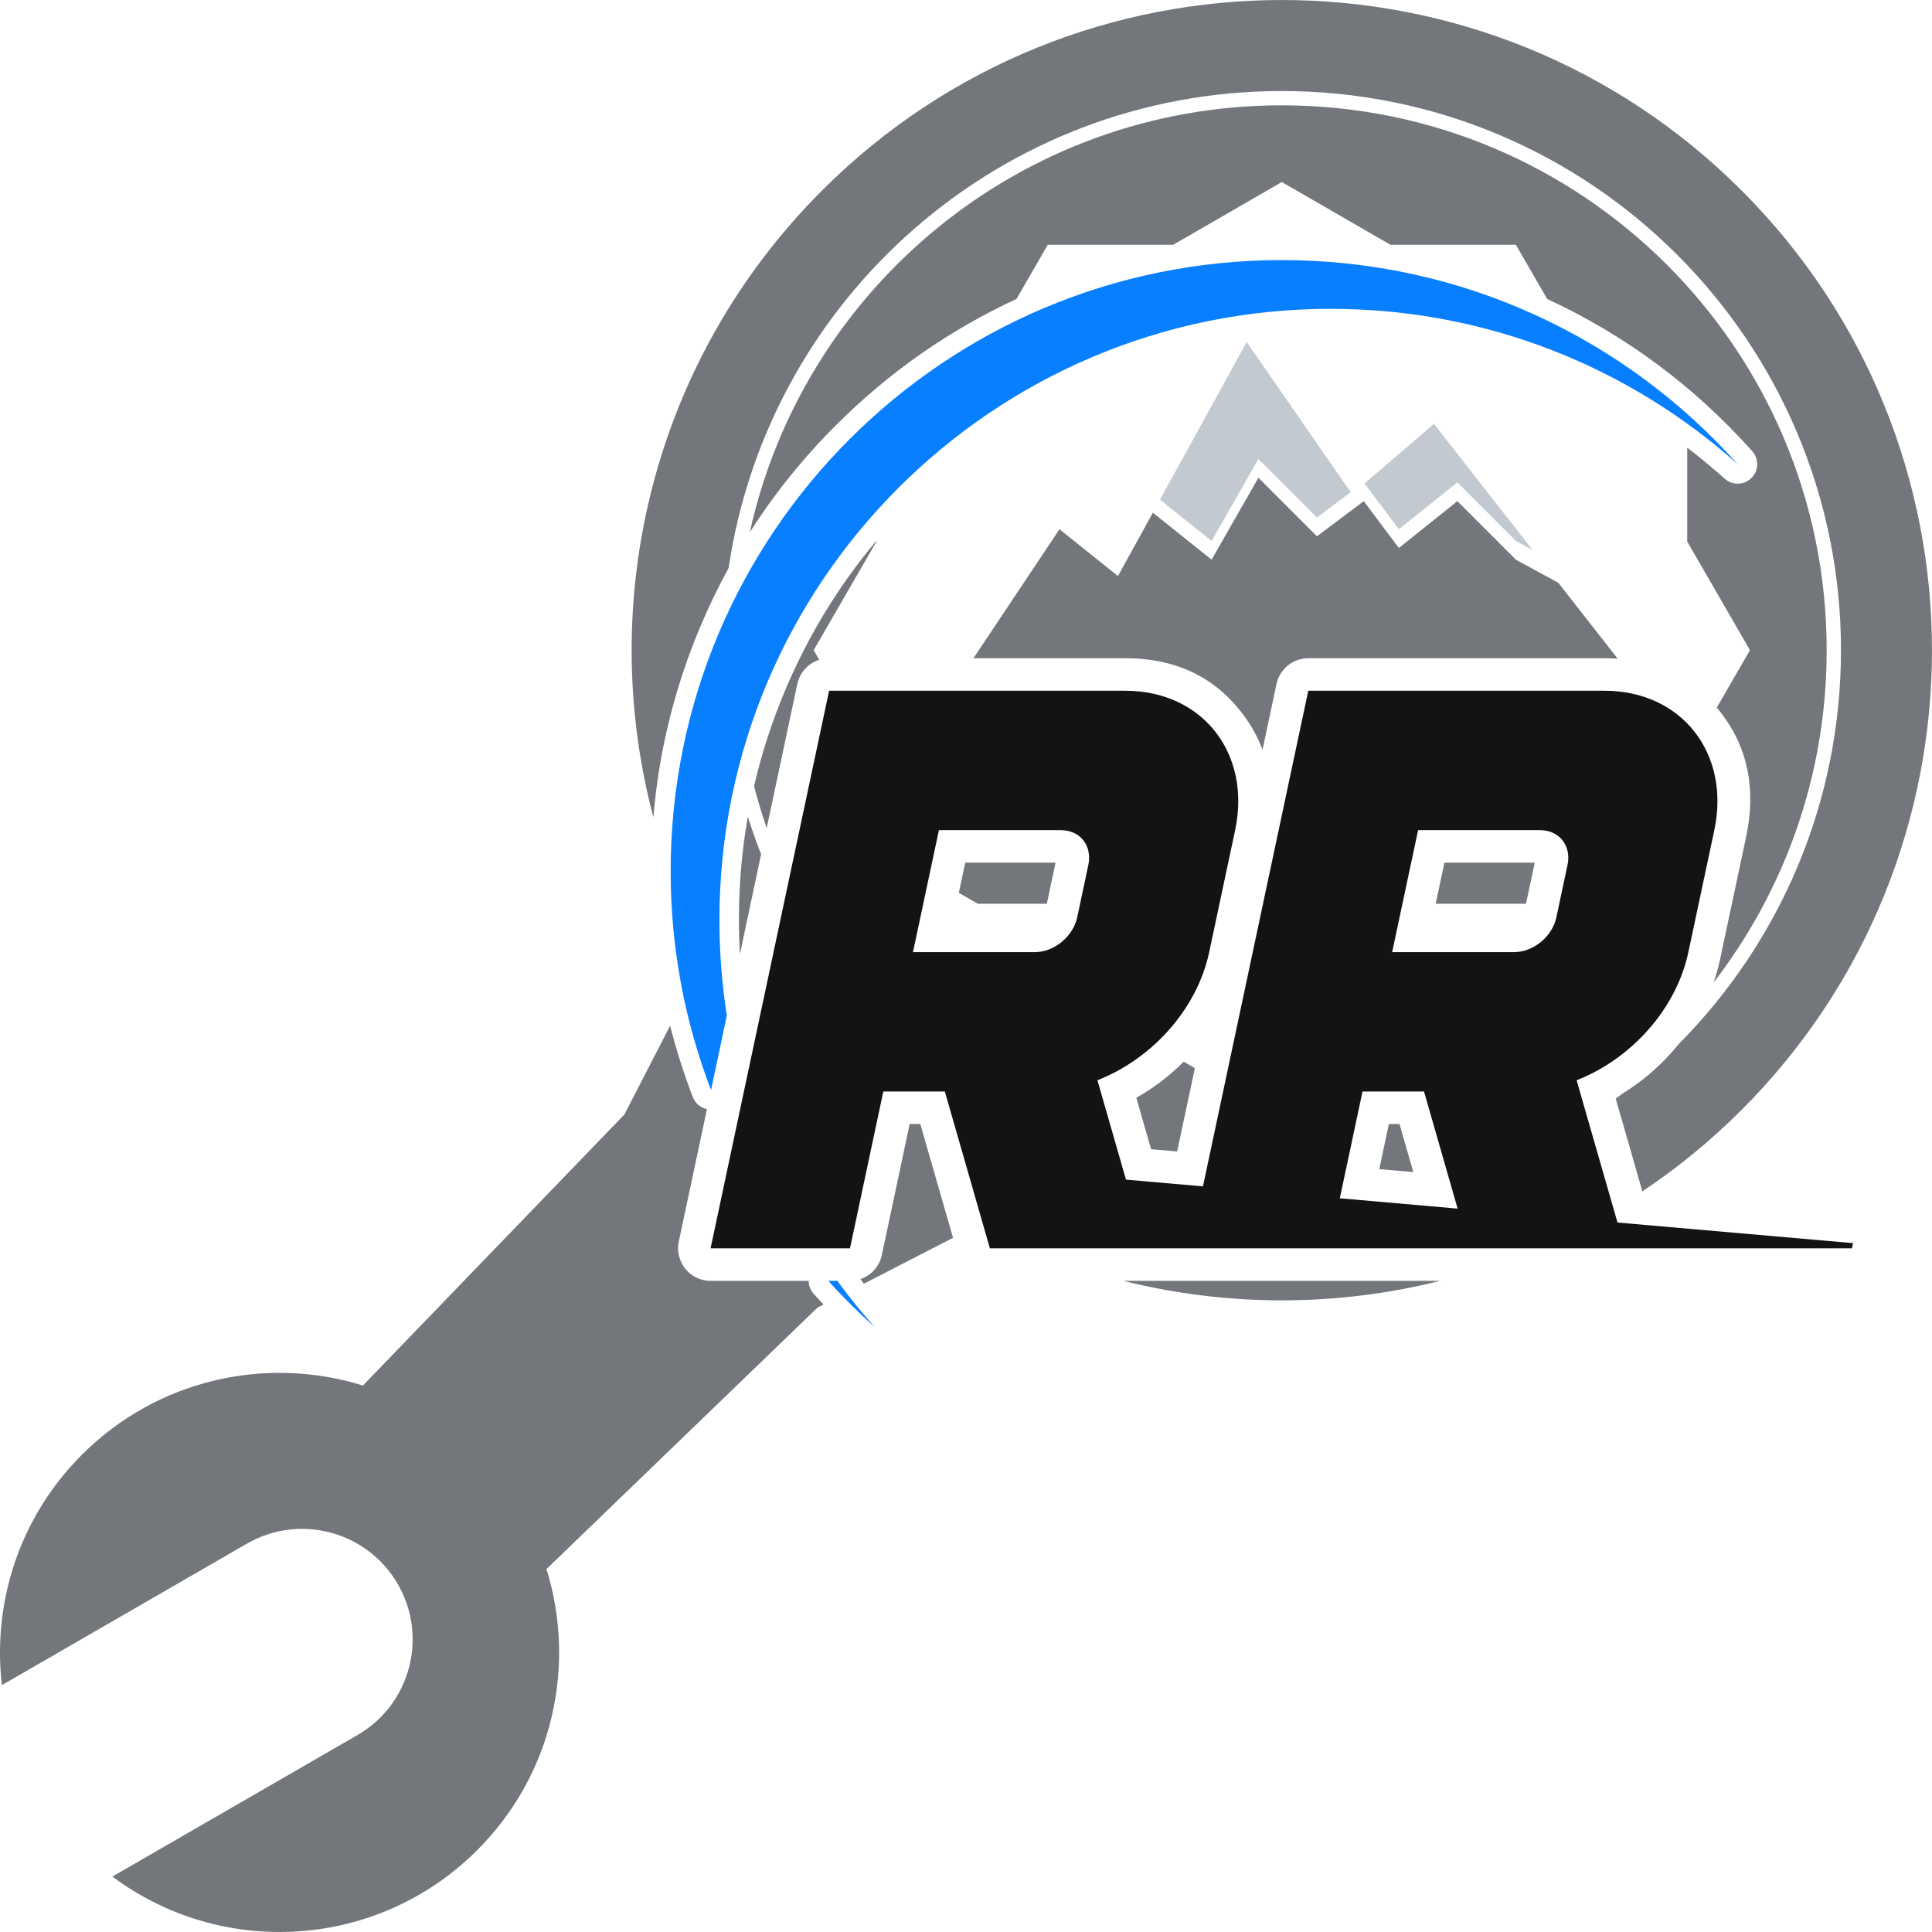
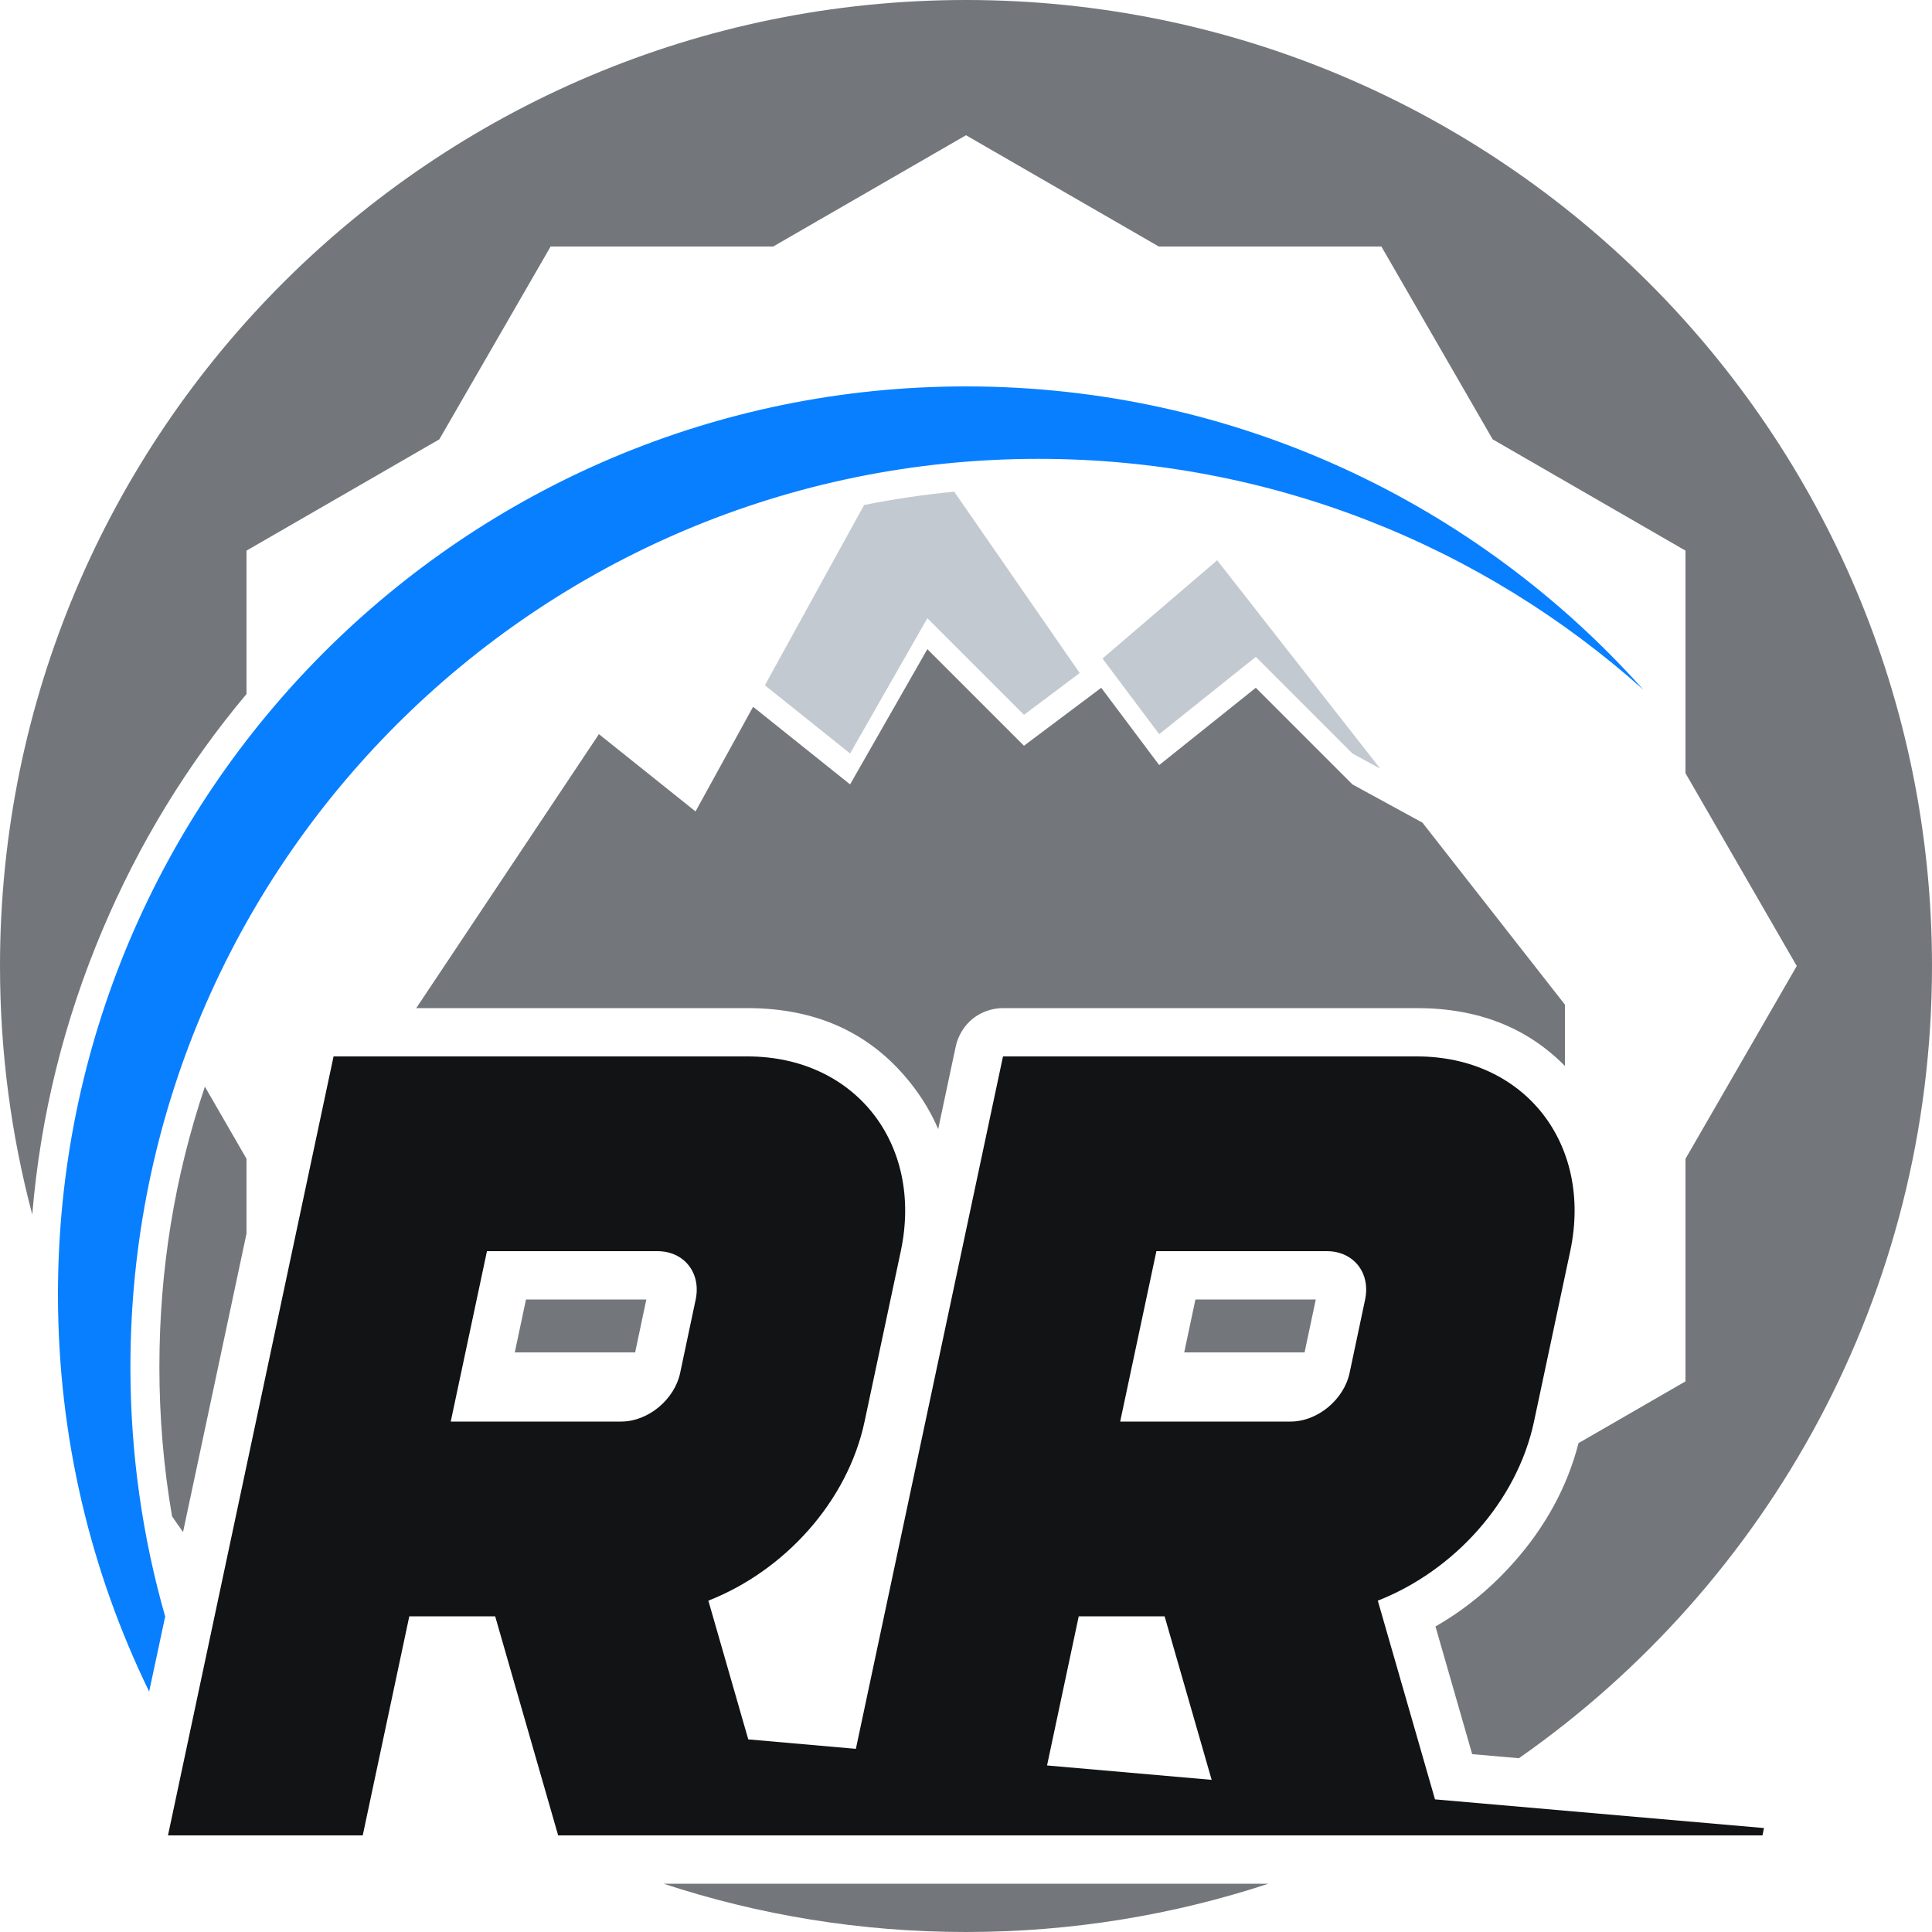
- <svg xmlns="http://www.w3.org/2000/svg" viewBox="-197.15 -100.00 297.15 297.15">
-   <path fill="#73777C" d="M-88.42 70.6 -92.75 90.96Q-92.77 91.09 -92.79 91.22Q-92.81 91.35 -92.83 91.48Q-92.84 91.61 -92.85 91.74Q-92.86 91.87 -92.86 92Q-92.86 92.99 -92.47 93.91Q-92.09 94.83 -91.39 95.54Q-90.69 96.24 -89.77 96.62Q-88.85 97 -87.86 97H-72.77Q-72.77 97.52 -72.59 98.01Q-72.39 98.57 -71.99 99.01Q-71.25 99.83 -70.49 100.64L-71.42 101.12L-113.1 141.33C-108.5 156.1 -112.05 172.86 -123.74 184.55C-139.05 199.86 -163.02 201.22 -179.86 188.62L-142.19 166.87C-134.05 162.18 -131.27 151.78 -135.96 143.65C-140.66 135.52 -151.05 132.73 -159.19 137.43L-196.86 159.18C-198.33 146.56 -194.23 133.42 -184.55 123.74C-172.86 112.05 -156.1 108.5 -141.33 113.1L-101.12 71.42L-94.08 57.76Q-92.67 63.32 -90.59 68.74Q-90.46 69.09 -90.24 69.39Q-90.03 69.7 -89.74 69.94Q-89.46 70.19 -89.12 70.35Q-88.78 70.52 -88.42 70.6ZM-96.66 25.7C-105.48 -7.61 -96.83 -44.59 -70.71 -70.71C-31.66 -109.76 31.66 -109.76 70.71 -70.71C109.76 -31.66 109.76 31.66 70.71 70.71C65.96 75.47 60.84 79.64 55.45 83.24L51.36 68.99C51.69 68.74 52.02 68.49 52.35 68.23Q56.63 65.62 60.1 61.7Q60.61 61.12 61.09 60.53C76.49 44.99 86 23.6 86 0C86 -47.5 47.5 -86 0 -86C-43.2 -86 -78.96 -54.15 -85.08 -12.65Q-87.44 -8.34 -89.38 -3.76Q-95.38 10.44 -96.66 25.7ZM83.8 0C83.8 19.25 77.31 36.98 66.4 51.13Q67.02 49.35 67.42 47.48L71.41 28.72Q73.78 17.55 67.39 9.43Q67.15 9.12 66.9 8.83L72 0L62.35 -16.71V-31.15Q65.29 -28.9 68.11 -26.38Q68.53 -26.01 69.04 -25.81Q69.56 -25.61 70.11 -25.61Q70.67 -25.61 71.18 -25.81Q71.7 -26.01 72.11 -26.38Q72.56 -26.77 72.82 -27.31Q73.07 -27.85 73.11 -28.44Q73.14 -29.04 72.94 -29.6Q72.75 -30.17 72.35 -30.61Q58.95 -45.6 40.81 -54.02L36 -62.35H16.71L0 -72L-16.71 -62.35H-36L-40.81 -54.02Q-56.35 -46.82 -68.59 -34.59Q-76.18 -27 -81.83 -18.13C-73.55 -55.7 -40.05 -83.8 0 -83.8C46.28 -83.8 83.8 -46.28 83.8 0ZM-64.82 96.74Q-64.78 96.73 -64.75 96.71Q-63.94 96.43 -63.27 95.89Q-62.6 95.35 -62.15 94.61Q-61.7 93.88 -61.52 93.04L-57.24 72.88H-55.6L-50.57 90.38L-64.28 97.44Q-64.55 97.09 -64.82 96.74ZM24.37 97C8.39 101 -8.39 101 -24.37 97ZM-81.17 20.9Q-79.42 13.34 -76.35 6.08Q-71.04 -6.48 -62.35 -16.84V-16.71L-72 0L-71.15 1.48Q-71.22 1.5 -71.3 1.53Q-72.11 1.81 -72.77 2.35Q-73.44 2.89 -73.89 3.63Q-74.34 4.36 -74.52 5.2L-79.23 27.37C-79.96 25.25 -80.61 23.09 -81.17 20.9ZM-22.38 68.84Q-18.4 66.61 -15.09 63.29L-13.37 64.28L-16.1 77.1L-20.11 76.75ZM-82.13 25.59C-81.52 27.56 -80.83 29.5 -80.09 31.4L-83.35 46.76Q-83.5 44.14 -83.5 41.5Q-83.5 33.39 -82.13 25.59ZM20.23 80.27 14.99 79.82 16.46 72.88H18.1Z" />
-   <path fill="#73777C" d="M4.07 1.24Q3.21 1.24 2.4 1.53Q1.59 1.81 0.93 2.35Q0.26 2.89 -0.19 3.63Q-0.64 4.36 -0.82 5.2L-2.97 15.32Q-4.13 12.2 -6.31 9.43Q-12.76 1.24 -24.07 1.24H-47.43L-34.2 -18.6L-25.2 -11.4L-19.86 -21.1L-19.8 -21.12L-10.8 -13.92L-3.6 -26.52L5.4 -17.52L12.6 -22.92L18 -15.72L27 -22.92L36 -13.92L42.53 -10.36L51.66 1.31Q50.67 1.24 49.63 1.24ZM25.01 32.68H38.9L37.56 39H23.66ZM-48.69 32.68H-34.8L-36.14 39H-46.77L-49.68 37.32Z" />
-   <path fill="#C3C9D0" d="M10.59 -24.3 5.4 -20.4 -3.6 -29.4 -10.8 -16.8 -18.74 -23.15 -5.4 -47.4ZM38.59 -15.38 36 -16.8 27 -25.8 18 -18.6 12.72 -25.64 23.4 -34.8Z" />
-   <path fill="#087FFF" d="M70.11 -28.61C53.49 -43.47 31.55 -52.5 7.5 -52.5C-44.41 -52.5 -86.5 -10.41 -86.5 41.5C-86.5 46.5 -86.11 51.41 -85.36 56.2L-87.79 67.66C-91.8 57.21 -94 45.86 -94 34C-94 -17.91 -51.91 -60 0 -60C27.87 -60 52.9 -47.87 70.11 -28.61ZM-68.37 97C-66.57 99.46 -64.65 101.84 -62.61 104.11C-65.12 101.87 -67.51 99.5 -69.76 97H-68.37Z" />
-   <path fill="#111315" d="M4.07 6.24H49.63C61.47 6.24 69.03 15.84 66.52 27.68L62.53 46.44C60.65 55.28 53.68 62.88 45.34 66.15L51.63 88.03L87.86 91.2L87.68 92H-44.9L-51.83 67.88H-61.29L-66.42 92H-87.86L-69.63 6.24H-24.07C-12.23 6.24 -4.67 15.84 -7.18 27.68L-11.17 46.44C-13.05 55.28 -20.02 62.88 -28.36 66.15L-23.97 81.43L-12.13 82.47ZM-52.74 27.68 -56.73 46.44H-37.97C-35.01 46.44 -32.1 44.04 -31.47 41.08L-29.76 33.04C-29.13 30.08 -31.02 27.68 -33.98 27.68ZM20.96 27.68 16.97 46.44H35.73C38.69 46.44 41.6 44.04 42.23 41.08L43.94 33.04C44.57 30.08 42.68 27.68 39.72 27.68ZM8.92 84.3 27.04 85.89 21.87 67.88H12.41L8.92 84.3Z" />
+ <svg xmlns="http://www.w3.org/2000/svg" viewBox="-100.00 -100.00 200.00 200.00">
+   <path fill="#73777C" d="M100 0C100 33.94 83.09 63.93 57.24 82.01L52.4 81.59L48.6 68.37Q53.13 65.78 56.74 61.7Q61.67 56.13 63.41 49.39L74.48 43V19.96L86 0L74.48 -19.96V-43L54.52 -54.52L43 -74.48H19.96L0 -86L-19.96 -74.48H-43L-54.52 -54.52L-74.48 -43V-28.16Q-83.72 -17.14 -89.38 -3.76Q-95.39 10.45 -96.66 25.73C-98.84 17.52 -100 8.9 -100 0C-100 -55.23 -55.23 -100 0 -100C55.23 -100 100 -55.23 100 0ZM-78.79 12.49 -74.48 19.96V27.69L-81.05 58.59C-81.43 58.06 -81.82 57.52 -82.19 56.97Q-83.5 49.35 -83.5 41.5Q-83.5 26.47 -78.79 12.49ZM31.31 95C21.46 98.24 10.94 100 0 100C-10.94 100 -21.46 98.24 -31.31 95Z" />
+   <path fill="#73777C" d="M3.83 4.36Q2.97 4.36 2.16 4.65Q1.35 4.93 0.68 5.47Q0.02 6.01 -0.43 6.75Q-0.88 7.48 -1.06 8.32L-2.88 16.88Q-3.94 14.4 -5.7 12.17Q-11.85 4.36 -22.63 4.36H-56.91L-38 -24L-28 -16L-22.07 -26.78L-22 -26.8L-12 -18.8L-4 -32.8L6 -22.8L14 -28.8L20 -20.8L30 -28.8L40 -18.8L47.25 -14.84L62 4V10.35Q56.11 4.36 46.67 4.36ZM-45.55 34.52H-33.09L-34.25 40H-46.71ZM23.75 34.52H36.21L35.05 40H22.59Z" />
+   <path fill="#C3C9D0" d="M11.77 -30.33 6 -26 -4 -36 -12 -22 -20.82 -29.06 -10.55 -47.72Q-5.94 -48.65 -1.22 -49.1ZM42.88 -20.43 40 -22 30 -32 20 -24 14.13 -31.83 26 -42Z" />
+   <path fill="#087FFF" d="M70.11 -28.61C53.49 -43.47 31.55 -52.5 7.5 -52.5C-44.41 -52.5 -86.5 -10.41 -86.5 41.5C-86.5 50.46 -85.25 59.13 -82.9 67.34L-84.56 75.11C-90.61 62.69 -94 48.74 -94 34C-94 -17.91 -51.91 -60 0 -60C27.87 -60 52.9 -47.87 70.11 -28.61Z" />
+   <path fill="#111315" d="M3.83 9.36H46.67C57.8 9.36 64.91 18.39 62.55 29.52L58.8 47.16C57.03 55.48 50.48 62.62 42.63 65.7L48.55 86.27L82.61 89.24L82.45 90H-42.22L-48.74 67.32H-57.63L-62.45 90H-82.61L-65.47 9.36H-22.63C-11.5 9.36 -4.39 18.39 -6.75 29.52L-10.5 47.16C-12.27 55.48 -18.82 62.62 -26.67 65.7L-22.54 80.06L-11.4 81.04ZM-49.59 29.52 -53.34 47.16H-35.7C-32.92 47.16 -30.18 44.9 -29.59 42.12L-27.99 34.56C-27.39 31.78 -29.17 29.52 -31.95 29.52ZM19.71 29.52 15.96 47.16H33.6C36.38 47.16 39.12 44.9 39.71 42.12L41.31 34.56C41.91 31.78 40.13 29.52 37.35 29.52ZM8.39 82.76 25.43 84.25 20.56 67.32H11.67L8.39 82.76Z" />
</svg>
